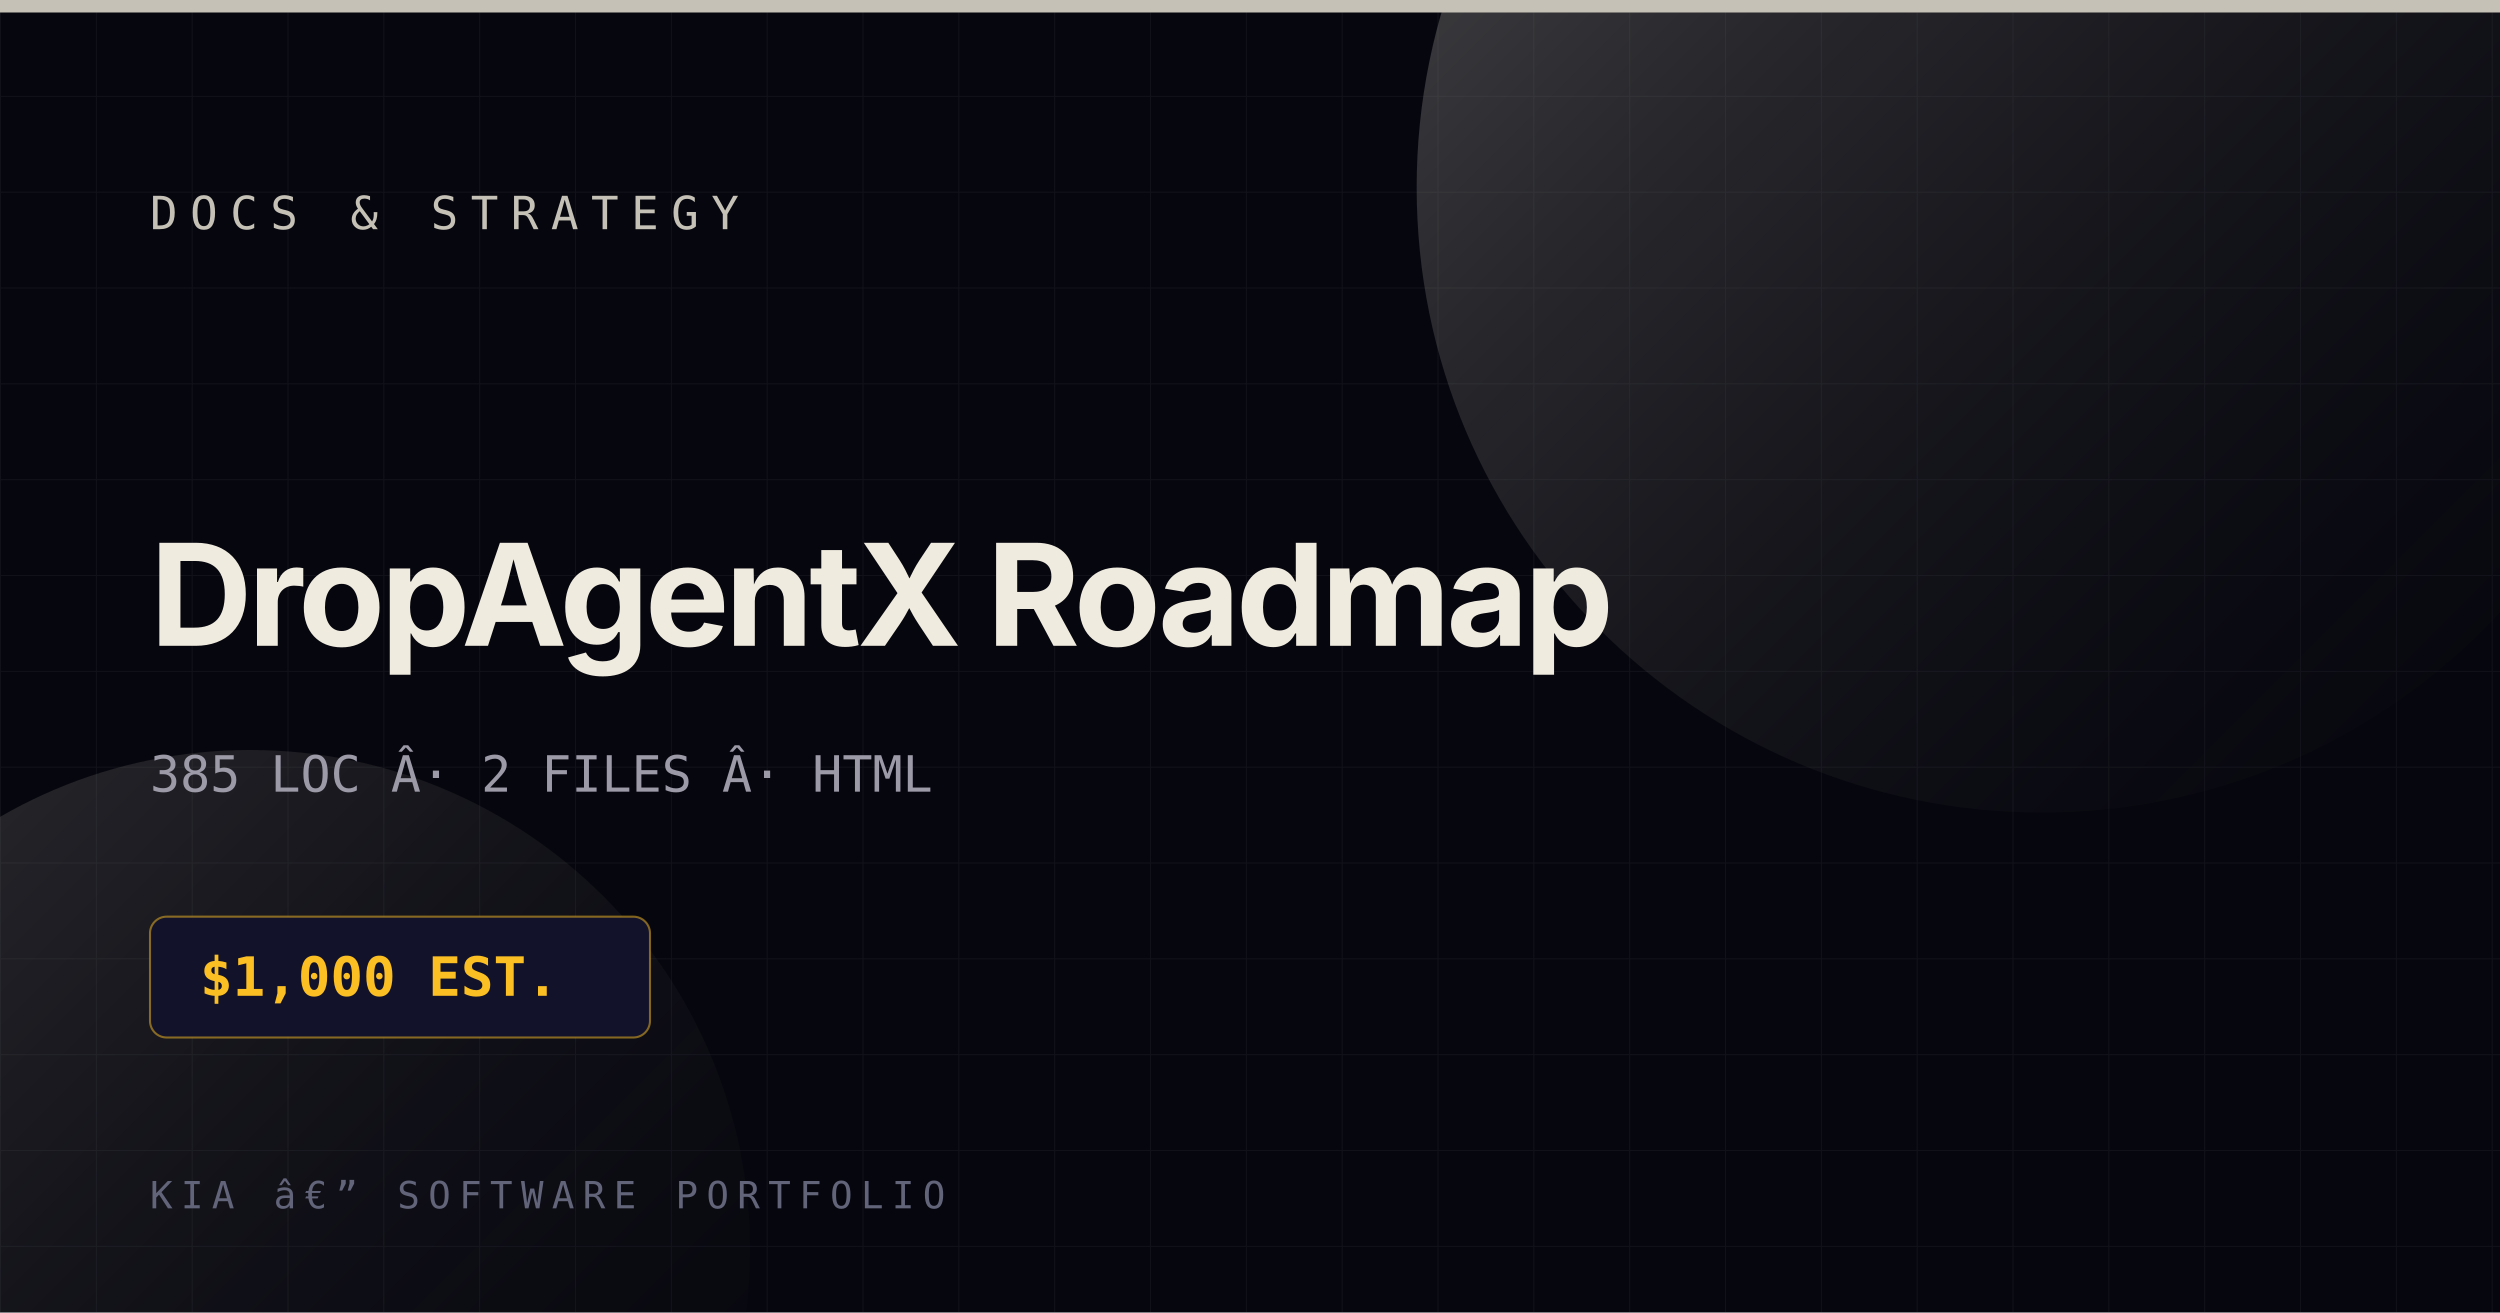
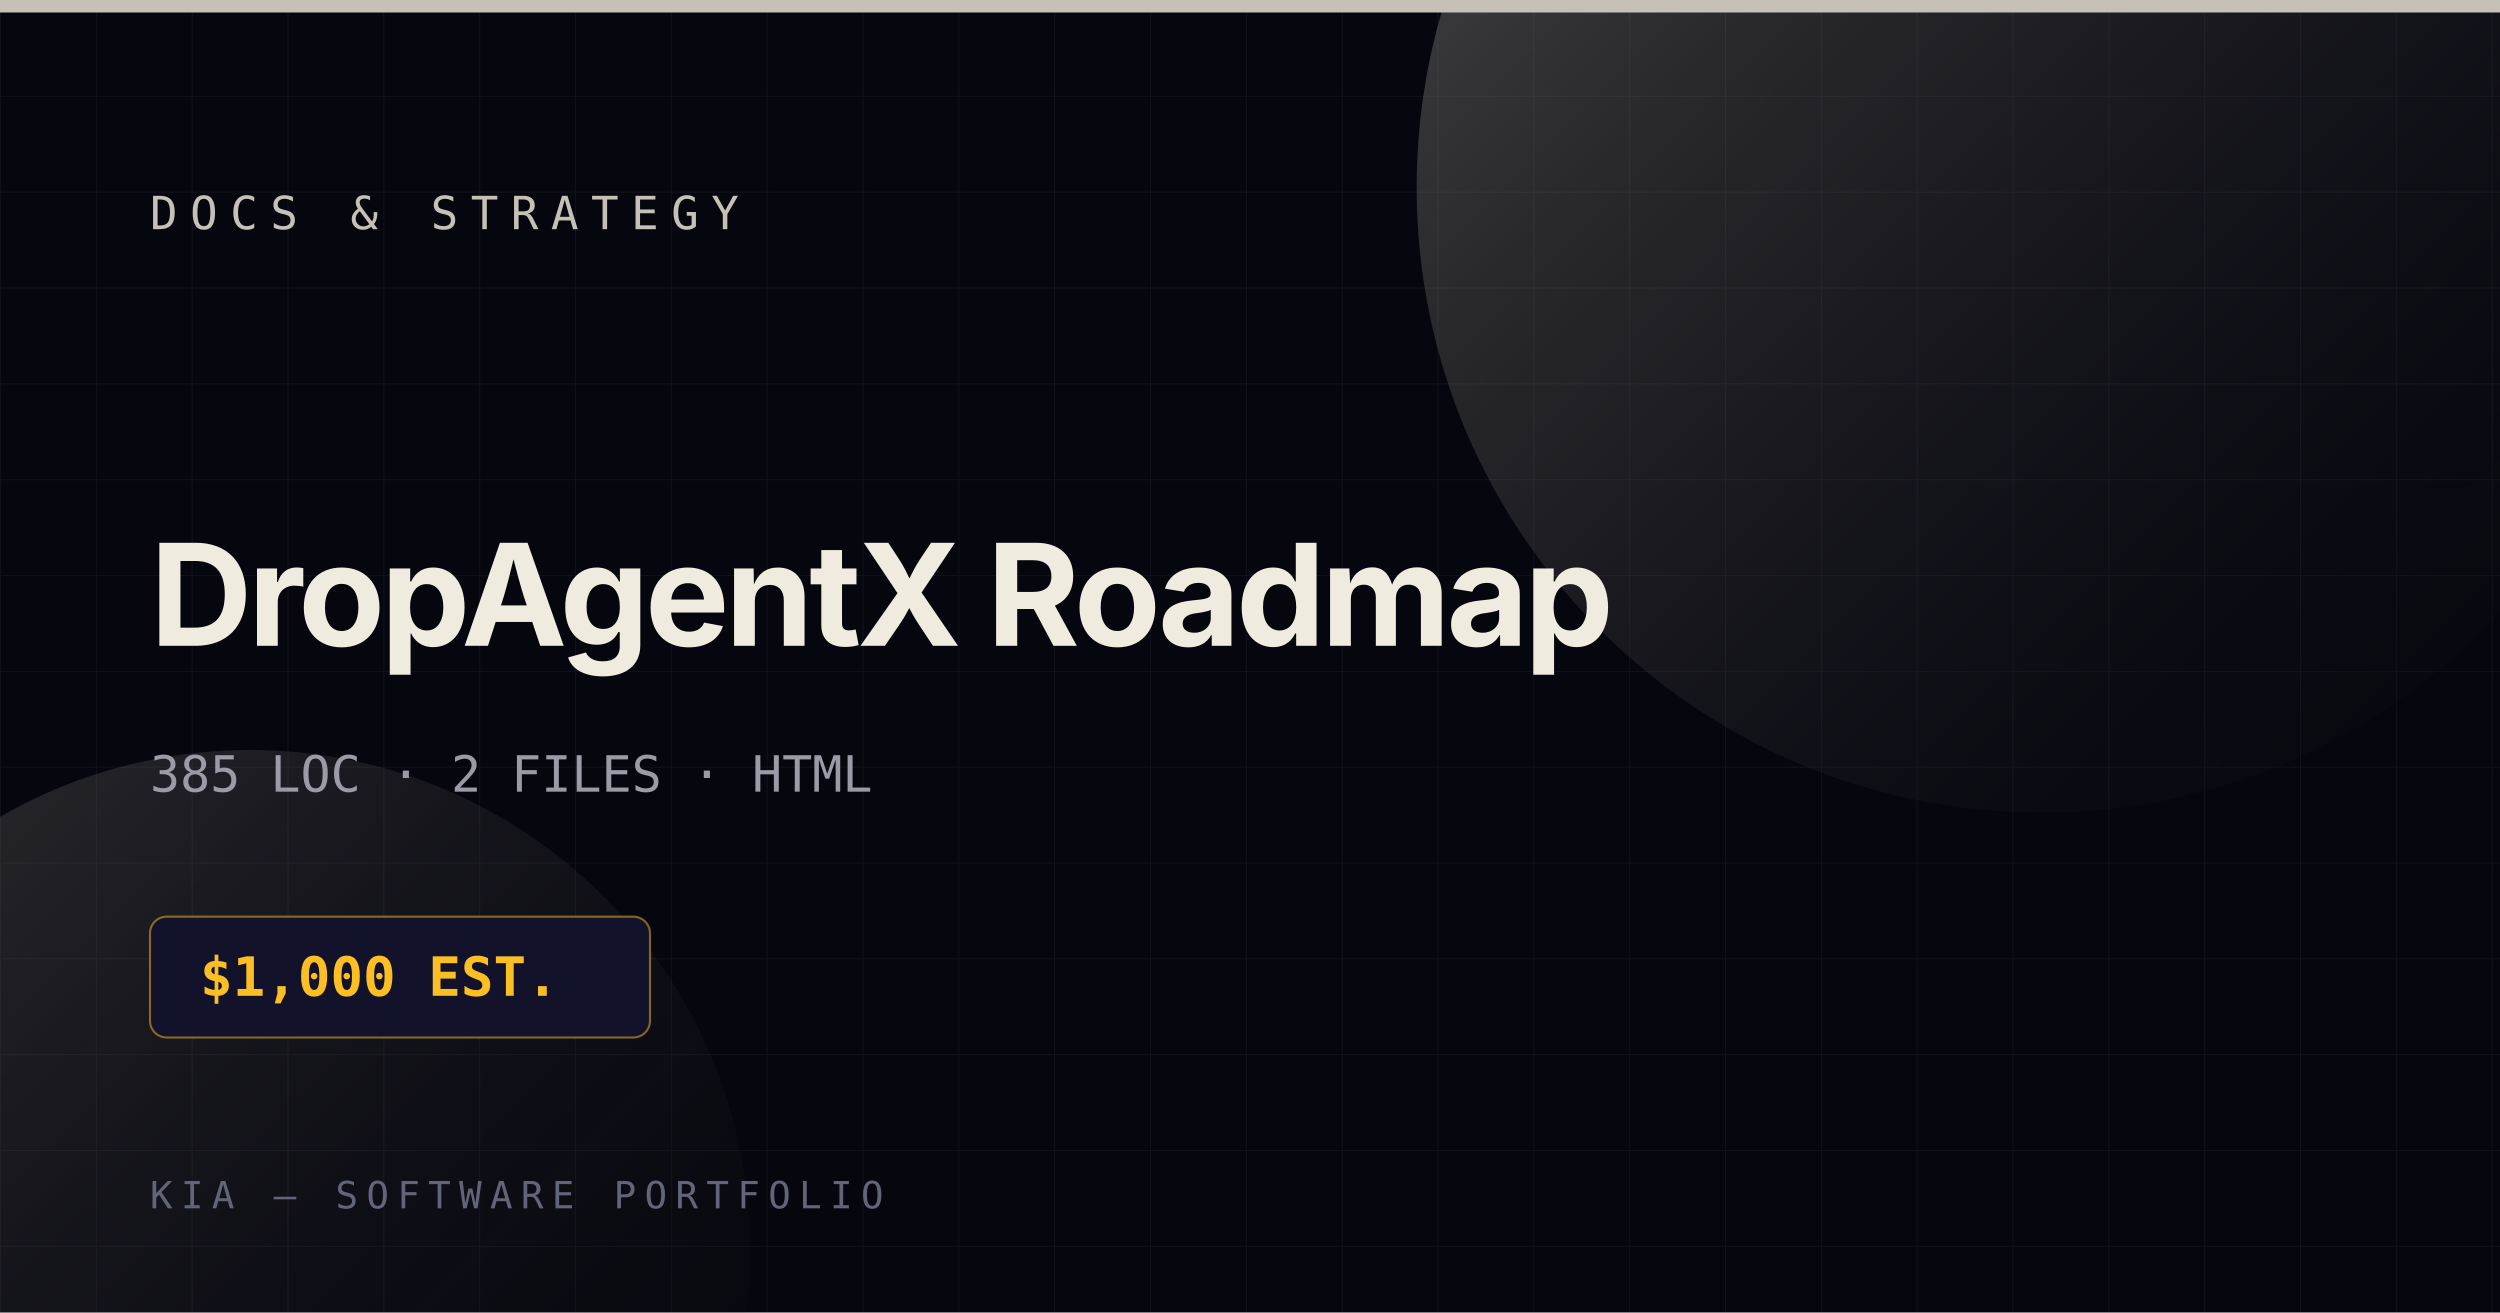
<svg xmlns="http://www.w3.org/2000/svg" width="1200" height="630" viewBox="0 0 1200 630" role="img" aria-label="DropAgentX Roadmap">
  <defs>
    <linearGradient id="g" x1="0" y1="0" x2="1" y2="1">
      <stop offset="0" stop-color="#c5c1b6" stop-opacity=".40" />
      <stop offset="1" stop-color="#06060e" stop-opacity="0" />
    </linearGradient>
    <pattern id="grid" width="46" height="46" patternUnits="userSpaceOnUse">
      <path d="M46 0H0V46" fill="none" stroke="#94a3b8" stroke-opacity=".07" />
    </pattern>
  </defs>
  <rect width="1200" height="630" fill="#06060e" />
  <rect width="1200" height="630" fill="url(#grid)" />
  <circle cx="980" cy="90" r="300" fill="url(#g)" />
  <circle cx="120" cy="600" r="240" fill="url(#g)" opacity=".55" />
  <rect x="0" y="0" width="1200" height="6" fill="#c5c1b6" />
  <text x="72" y="110" fill="#c5c1b6" font-family="ui-monospace, Menlo, Consolas, monospace" font-size="22" letter-spacing="6">DOCS &amp; STRATEGY</text>
  <text x="72" y="310" fill="#f0ebdf" font-family="system-ui, -apple-system, sans-serif" font-weight="700" font-size="68" letter-spacing="-2">DropAgentX Roadmap</text>
-   <text x="72" y="380" fill="#9d9aa8" font-family="ui-monospace, Menlo, Consolas, monospace" font-size="24">385 LOC Â· 2 FILES Â· HTML</text>
+   <text x="72" y="380" fill="#9d9aa8" font-family="ui-monospace, Menlo, Consolas, monospace" font-size="24">385 LOC · 2 FILES · HTML</text>
  <rect x="72" y="440" width="240" height="58" rx="8" fill="#12122a" stroke="#fbbf24" stroke-opacity=".5" />
  <text x="96" y="478" fill="#fbbf24" font-family="ui-monospace, Menlo, Consolas, monospace" font-size="26" font-weight="700">$1,000 EST.</text>
-   <text x="72" y="580" fill="#62647a" font-family="ui-monospace, Menlo, Consolas, monospace" font-size="18" letter-spacing="4">KIA â€” SOFTWARE PORTFOLIO</text>
+   <text x="72" y="580" fill="#62647a" font-family="ui-monospace, Menlo, Consolas, monospace" font-size="18" letter-spacing="4">KIA — SOFTWARE PORTFOLIO</text>
</svg>
